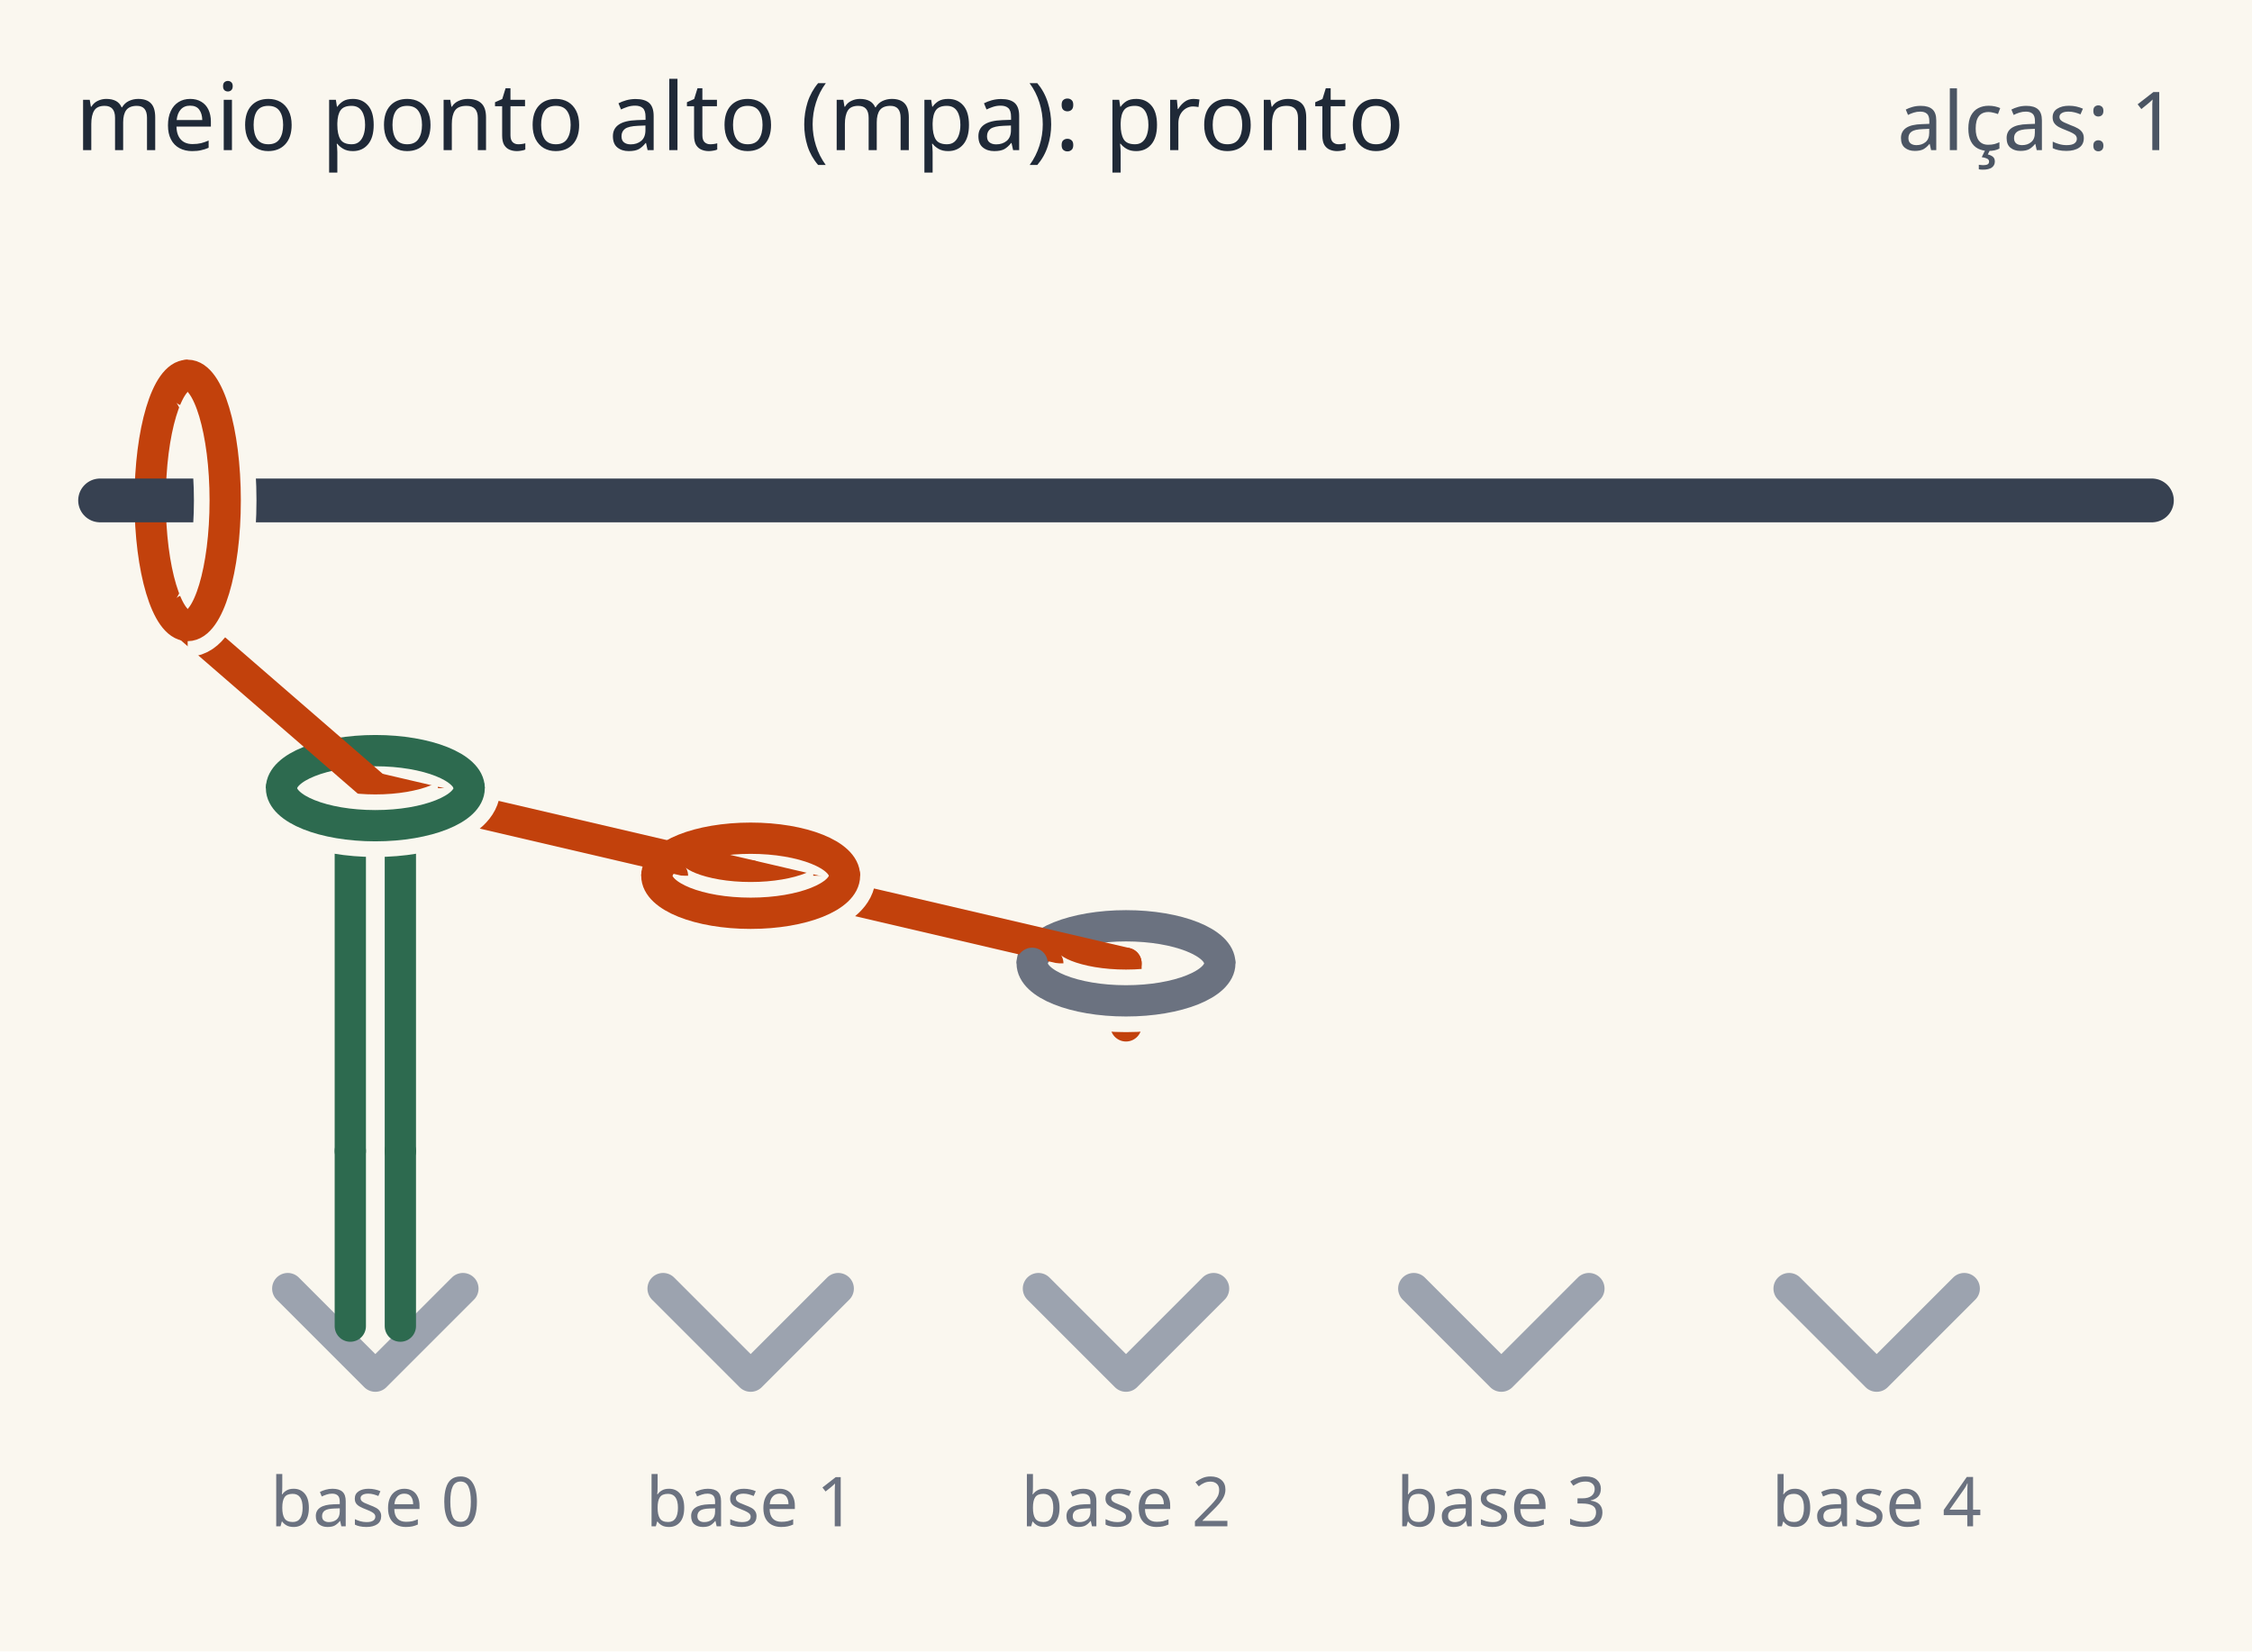
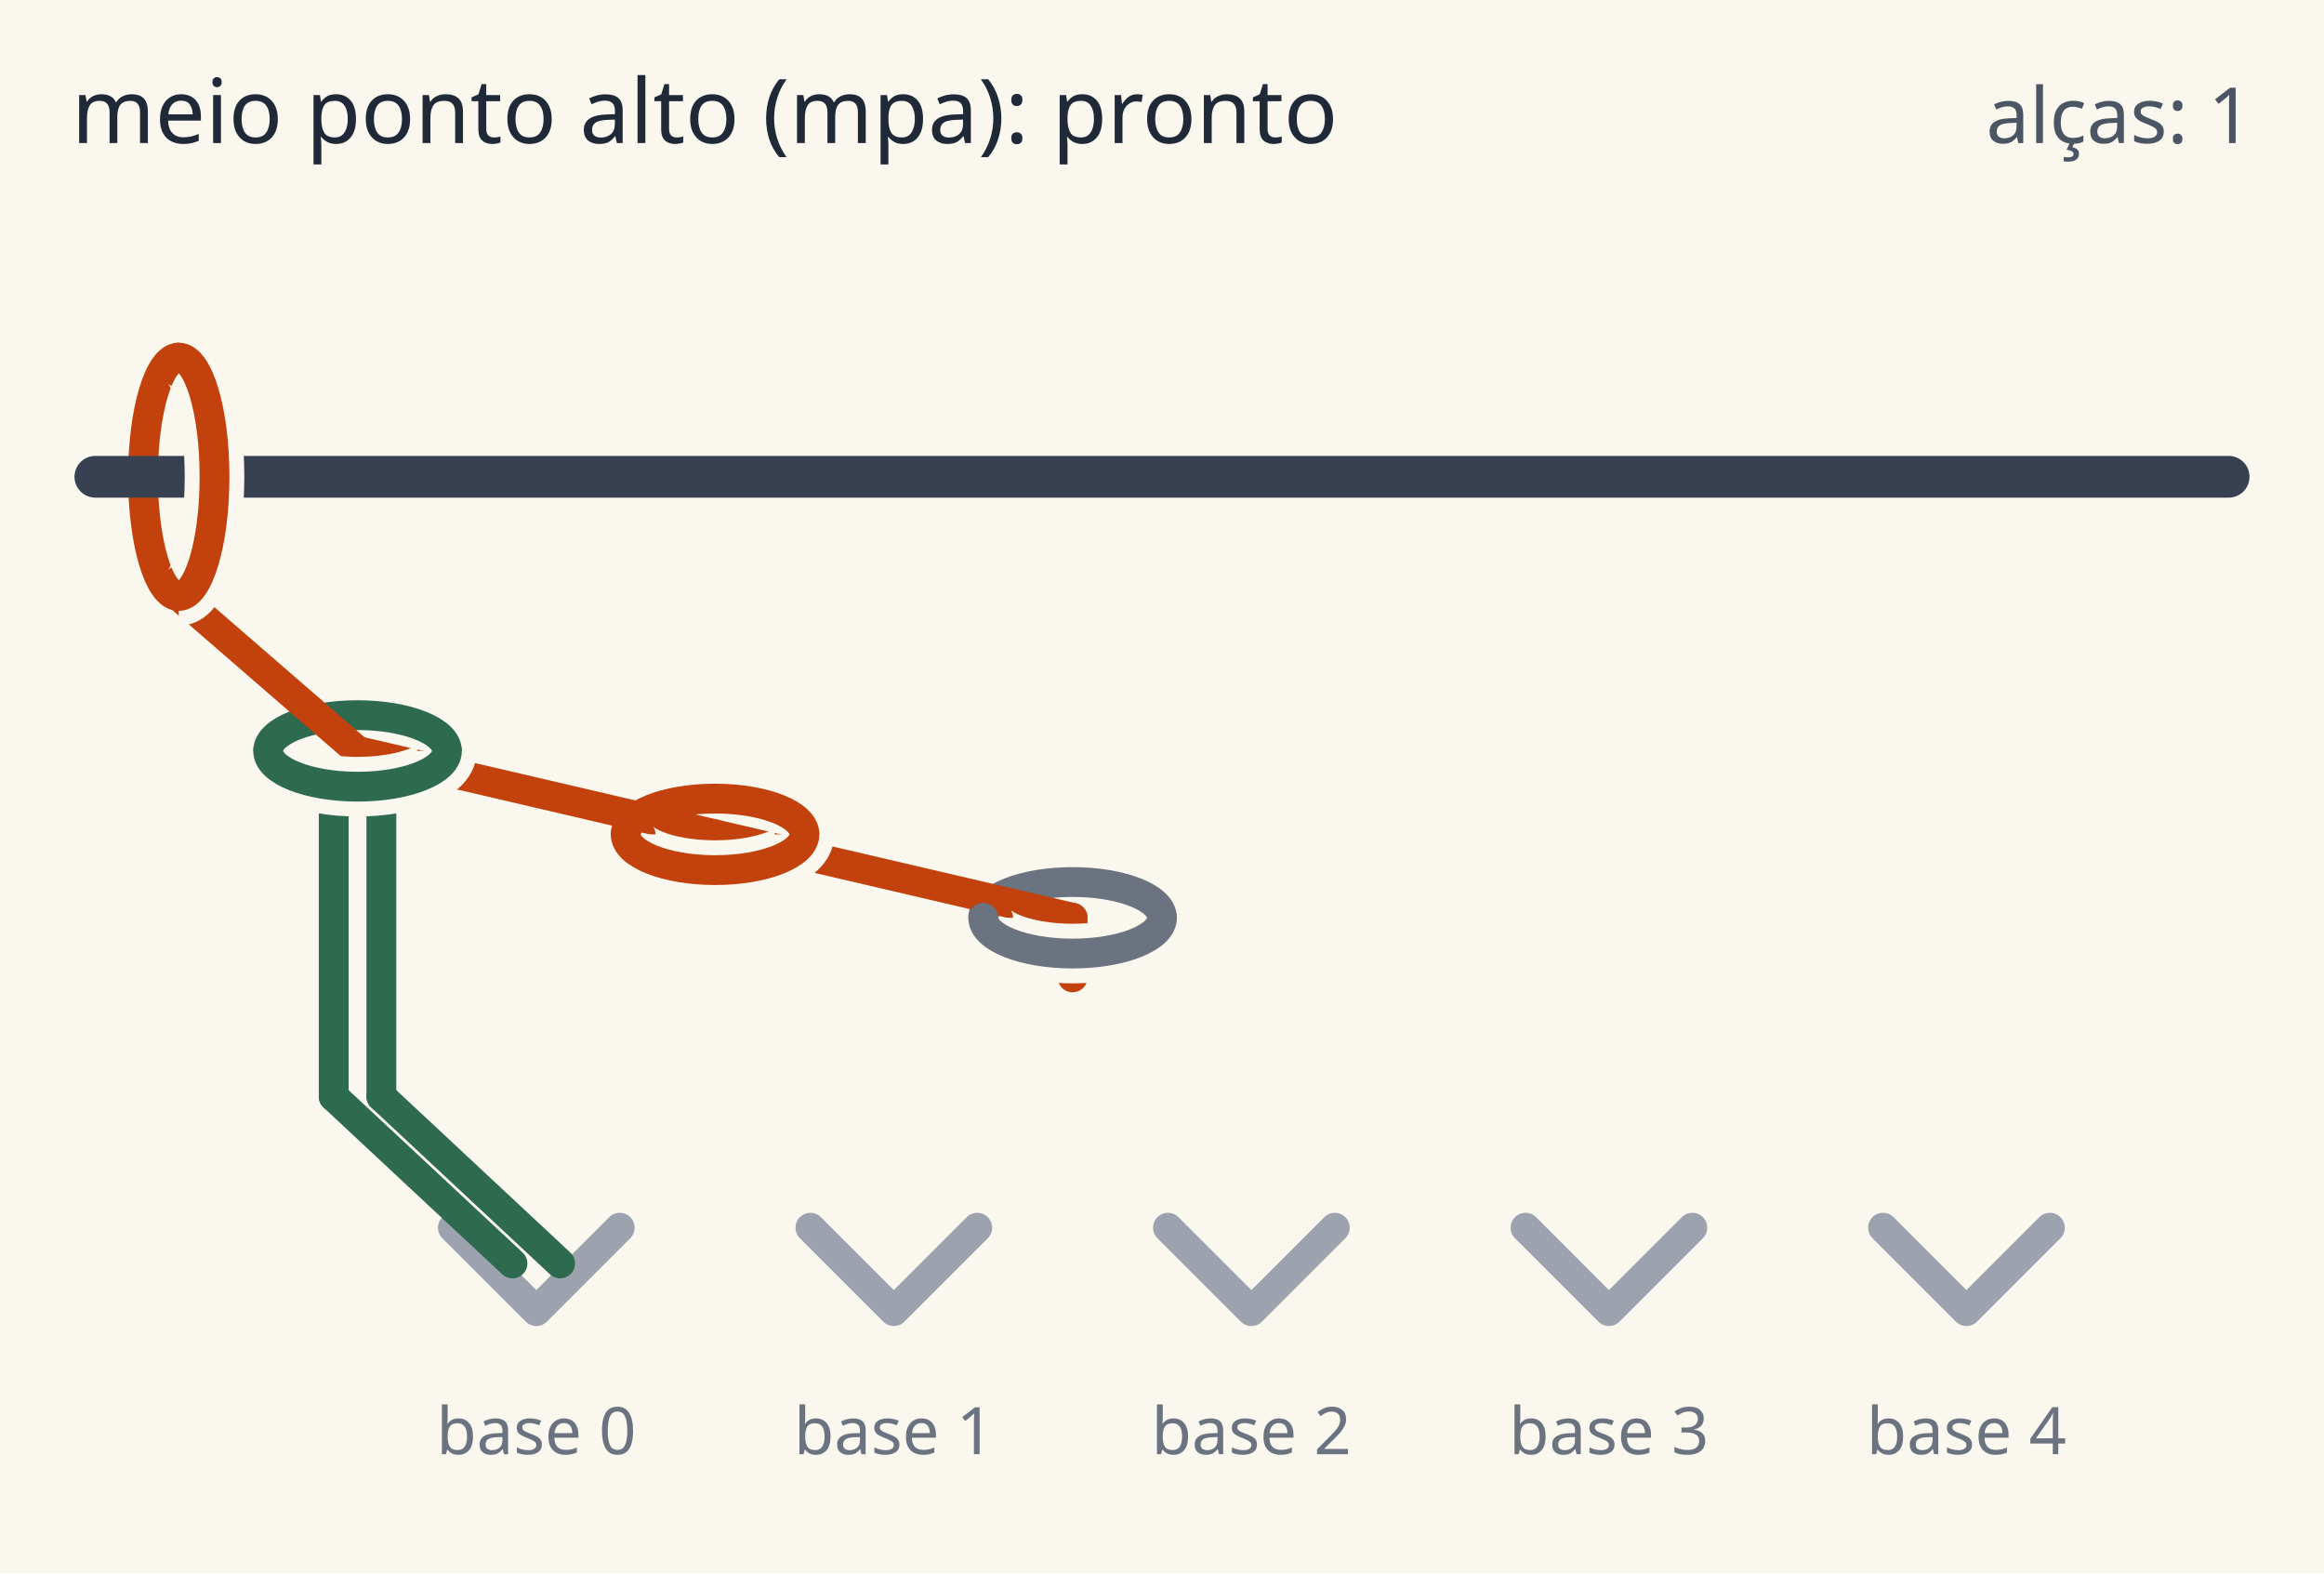
- <svg xmlns="http://www.w3.org/2000/svg" viewBox="0 0 360.0 264.0" width="360.0" height="264.0" font-family="sans-serif">
+ <svg xmlns="http://www.w3.org/2000/svg" viewBox="0 0 390.0 264.0" width="390.0" height="264.0" font-family="sans-serif">
  <rect width="100%" height="100%" fill="#faf7ef" />
  <text x="12" y="24" font-size="15" fill="#1f2937">meio ponto alto (mpa): pronto</text>
-   <text x="348.0" y="24" font-size="13" text-anchor="end" fill="#4b5563">alças: 1</text>
-   <path data-base-top="0" d="M 46.0 206.0 L 60.0 220.0 L 74.0 206.0" fill="none" stroke="#9ca3af" stroke-width="5" stroke-linecap="round" stroke-linejoin="round" />
-   <text x="60.0" y="244.0" font-size="11" text-anchor="middle" fill="#6b7280">base 0</text>
-   <path data-base-top="1" d="M 106.0 206.0 L 120.0 220.0 L 134.0 206.0" fill="none" stroke="#9ca3af" stroke-width="5" stroke-linecap="round" stroke-linejoin="round" />
-   <text x="120.0" y="244.0" font-size="11" text-anchor="middle" fill="#6b7280">base 1</text>
-   <path data-base-top="2" d="M 166.0 206.0 L 180.0 220.0 L 194.0 206.0" fill="none" stroke="#9ca3af" stroke-width="5" stroke-linecap="round" stroke-linejoin="round" />
-   <text x="180.0" y="244.0" font-size="11" text-anchor="middle" fill="#6b7280">base 2</text>
-   <path data-base-top="3" d="M 226.0 206.0 L 240.0 220.0 L 254.0 206.0" fill="none" stroke="#9ca3af" stroke-width="5" stroke-linecap="round" stroke-linejoin="round" />
-   <text x="240.0" y="244.0" font-size="11" text-anchor="middle" fill="#6b7280">base 3</text>
-   <path data-base-top="4" d="M 286.0 206.0 L 300.0 220.0 L 314.0 206.0" fill="none" stroke="#9ca3af" stroke-width="5" stroke-linecap="round" stroke-linejoin="round" />
-   <text x="300.0" y="244.0" font-size="11" text-anchor="middle" fill="#6b7280">base 4</text>
+   <text x="378.0" y="24" font-size="13" text-anchor="end" fill="#4b5563">alças: 1</text>
+   <path data-base-top="0" d="M 76.0 206.0 L 90.0 220.0 L 104.0 206.0" fill="none" stroke="#9ca3af" stroke-width="5" stroke-linecap="round" stroke-linejoin="round" />
+   <text x="90.0" y="244.0" font-size="11" text-anchor="middle" fill="#6b7280">base 0</text>
+   <path data-base-top="1" d="M 136.0 206.0 L 150.0 220.0 L 164.0 206.0" fill="none" stroke="#9ca3af" stroke-width="5" stroke-linecap="round" stroke-linejoin="round" />
+   <text x="150.0" y="244.0" font-size="11" text-anchor="middle" fill="#6b7280">base 1</text>
+   <path data-base-top="2" d="M 196.0 206.0 L 210.0 220.0 L 224.0 206.0" fill="none" stroke="#9ca3af" stroke-width="5" stroke-linecap="round" stroke-linejoin="round" />
+   <text x="210.0" y="244.0" font-size="11" text-anchor="middle" fill="#6b7280">base 2</text>
+   <path data-base-top="3" d="M 256.0 206.0 L 270.0 220.0 L 284.0 206.0" fill="none" stroke="#9ca3af" stroke-width="5" stroke-linecap="round" stroke-linejoin="round" />
+   <text x="270.0" y="244.0" font-size="11" text-anchor="middle" fill="#6b7280">base 3</text>
+   <path data-base-top="4" d="M 316.0 206.0 L 330.0 220.0 L 344.0 206.0" fill="none" stroke="#9ca3af" stroke-width="5" stroke-linecap="round" stroke-linejoin="round" />
+   <text x="330.0" y="244.0" font-size="11" text-anchor="middle" fill="#6b7280">base 4</text>
  <line data-leg="2" data-base="0" data-side="l" data-seg="v" x1="56.0" y1="132.0" x2="56.0" y2="184.0" stroke="#2d6a4f" stroke-width="5" stroke-linecap="round" />
-   <line data-leg="2" data-base="0" data-side="l" data-seg="d" x1="56.0" y1="184.0" x2="56.0" y2="212.0" stroke="#2d6a4f" stroke-width="5" stroke-linecap="round" />
+   <line data-leg="2" data-base="0" data-side="l" data-seg="d" x1="56.0" y1="184.0" x2="86.0" y2="212.0" stroke="#2d6a4f" stroke-width="5" stroke-linecap="round" />
  <line data-leg="2" data-base="0" data-side="r" data-seg="v" x1="64.0" y1="132.0" x2="64.0" y2="184.0" stroke="#2d6a4f" stroke-width="5" stroke-linecap="round" />
-   <line data-leg="2" data-base="0" data-side="r" data-seg="d" x1="64.0" y1="184.0" x2="64.0" y2="212.0" stroke="#2d6a4f" stroke-width="5" stroke-linecap="round" />
+   <line data-leg="2" data-base="0" data-side="r" data-seg="d" x1="64.0" y1="184.0" x2="94.0" y2="212.0" stroke="#2d6a4f" stroke-width="5" stroke-linecap="round" />
  <path data-loop="0" data-kind="initial" data-on-hook="0" data-part="back" d="M 165.0 154.0 A 15 6 0 0 1 195.0 154.0" fill="none" stroke="#6b7280" stroke-width="5" stroke-linecap="round" />
  <path data-loop="1" data-kind="yo" data-on-hook="0" data-part="back" d="M 105.0 140.0 A 15 6 0 0 1 135.0 140.0" fill="none" stroke="#c2410c" stroke-width="5" stroke-linecap="round" />
  <path data-loop="2" data-kind="pulled" data-on-hook="0" data-part="back" d="M 45.0 126.0 A 15 6 0 0 1 75.0 126.0" fill="none" stroke="#2d6a4f" stroke-width="5" stroke-linecap="round" />
  <path data-loop="3" data-kind="yo" data-on-hook="1" data-part="back" d="M 30.0 60.0 A 6 20 0 0 0 30.0 100.0" fill="none" stroke="#c2410c" stroke-width="5" stroke-linecap="round" />
-   <line data-hook="1" x1="16" y1="80" x2="344.0" y2="80" stroke="#374151" stroke-width="7" stroke-linecap="round" />
+   <line data-hook="1" x1="16" y1="80" x2="374.0" y2="80" stroke="#374151" stroke-width="7" stroke-linecap="round" />
  <line data-strand="3" data-draw="1" data-through="2" x1="30.0" y1="100.0" x2="60.0" y2="126.0" stroke="#c2410c" stroke-width="5" stroke-linecap="round" />
  <line data-strand="3" data-draw="1" data-through="1" x1="60.0" y1="126.0" x2="120.0" y2="140.0" stroke="#c2410c" stroke-width="5" stroke-linecap="round" />
  <line data-strand="3" data-draw="1" data-through="0" x1="120.0" y1="140.0" x2="180.0" y2="154.0" stroke="#c2410c" stroke-width="5" stroke-linecap="round" />
  <line data-strand="3" data-draw="1" data-exit="1" x1="180.0" y1="154.0" x2="180.0" y2="164.0" stroke="#c2410c" stroke-width="5" stroke-linecap="round" />
  <path d="M 165.0 154.0 A 15 6 0 0 0 195.0 154.0" fill="none" stroke="#faf7ef" stroke-width="10" stroke-linecap="butt" />
  <path data-loop="0" data-kind="initial" data-on-hook="0" data-part="front" d="M 165.0 154.0 A 15 6 0 0 0 195.0 154.0" fill="none" stroke="#6b7280" stroke-width="5" stroke-linecap="round" />
  <path d="M 105.0 140.0 A 15 6 0 0 0 135.0 140.0" fill="none" stroke="#faf7ef" stroke-width="10" stroke-linecap="butt" />
  <path data-loop="1" data-kind="yo" data-on-hook="0" data-part="front" d="M 105.0 140.0 A 15 6 0 0 0 135.0 140.0" fill="none" stroke="#c2410c" stroke-width="5" stroke-linecap="round" />
  <path d="M 45.0 126.0 A 15 6 0 0 0 75.0 126.0" fill="none" stroke="#faf7ef" stroke-width="10" stroke-linecap="butt" />
  <path data-loop="2" data-kind="pulled" data-on-hook="0" data-part="front" d="M 45.0 126.0 A 15 6 0 0 0 75.0 126.0" fill="none" stroke="#2d6a4f" stroke-width="5" stroke-linecap="round" />
  <path d="M 30.0 60.0 A 6 20 0 0 1 30.0 100.0" fill="none" stroke="#faf7ef" stroke-width="10" stroke-linecap="butt" />
  <path data-loop="3" data-kind="yo" data-on-hook="1" data-part="front" d="M 30.0 60.0 A 6 20 0 0 1 30.0 100.0" fill="none" stroke="#c2410c" stroke-width="5" stroke-linecap="round" />
</svg>
